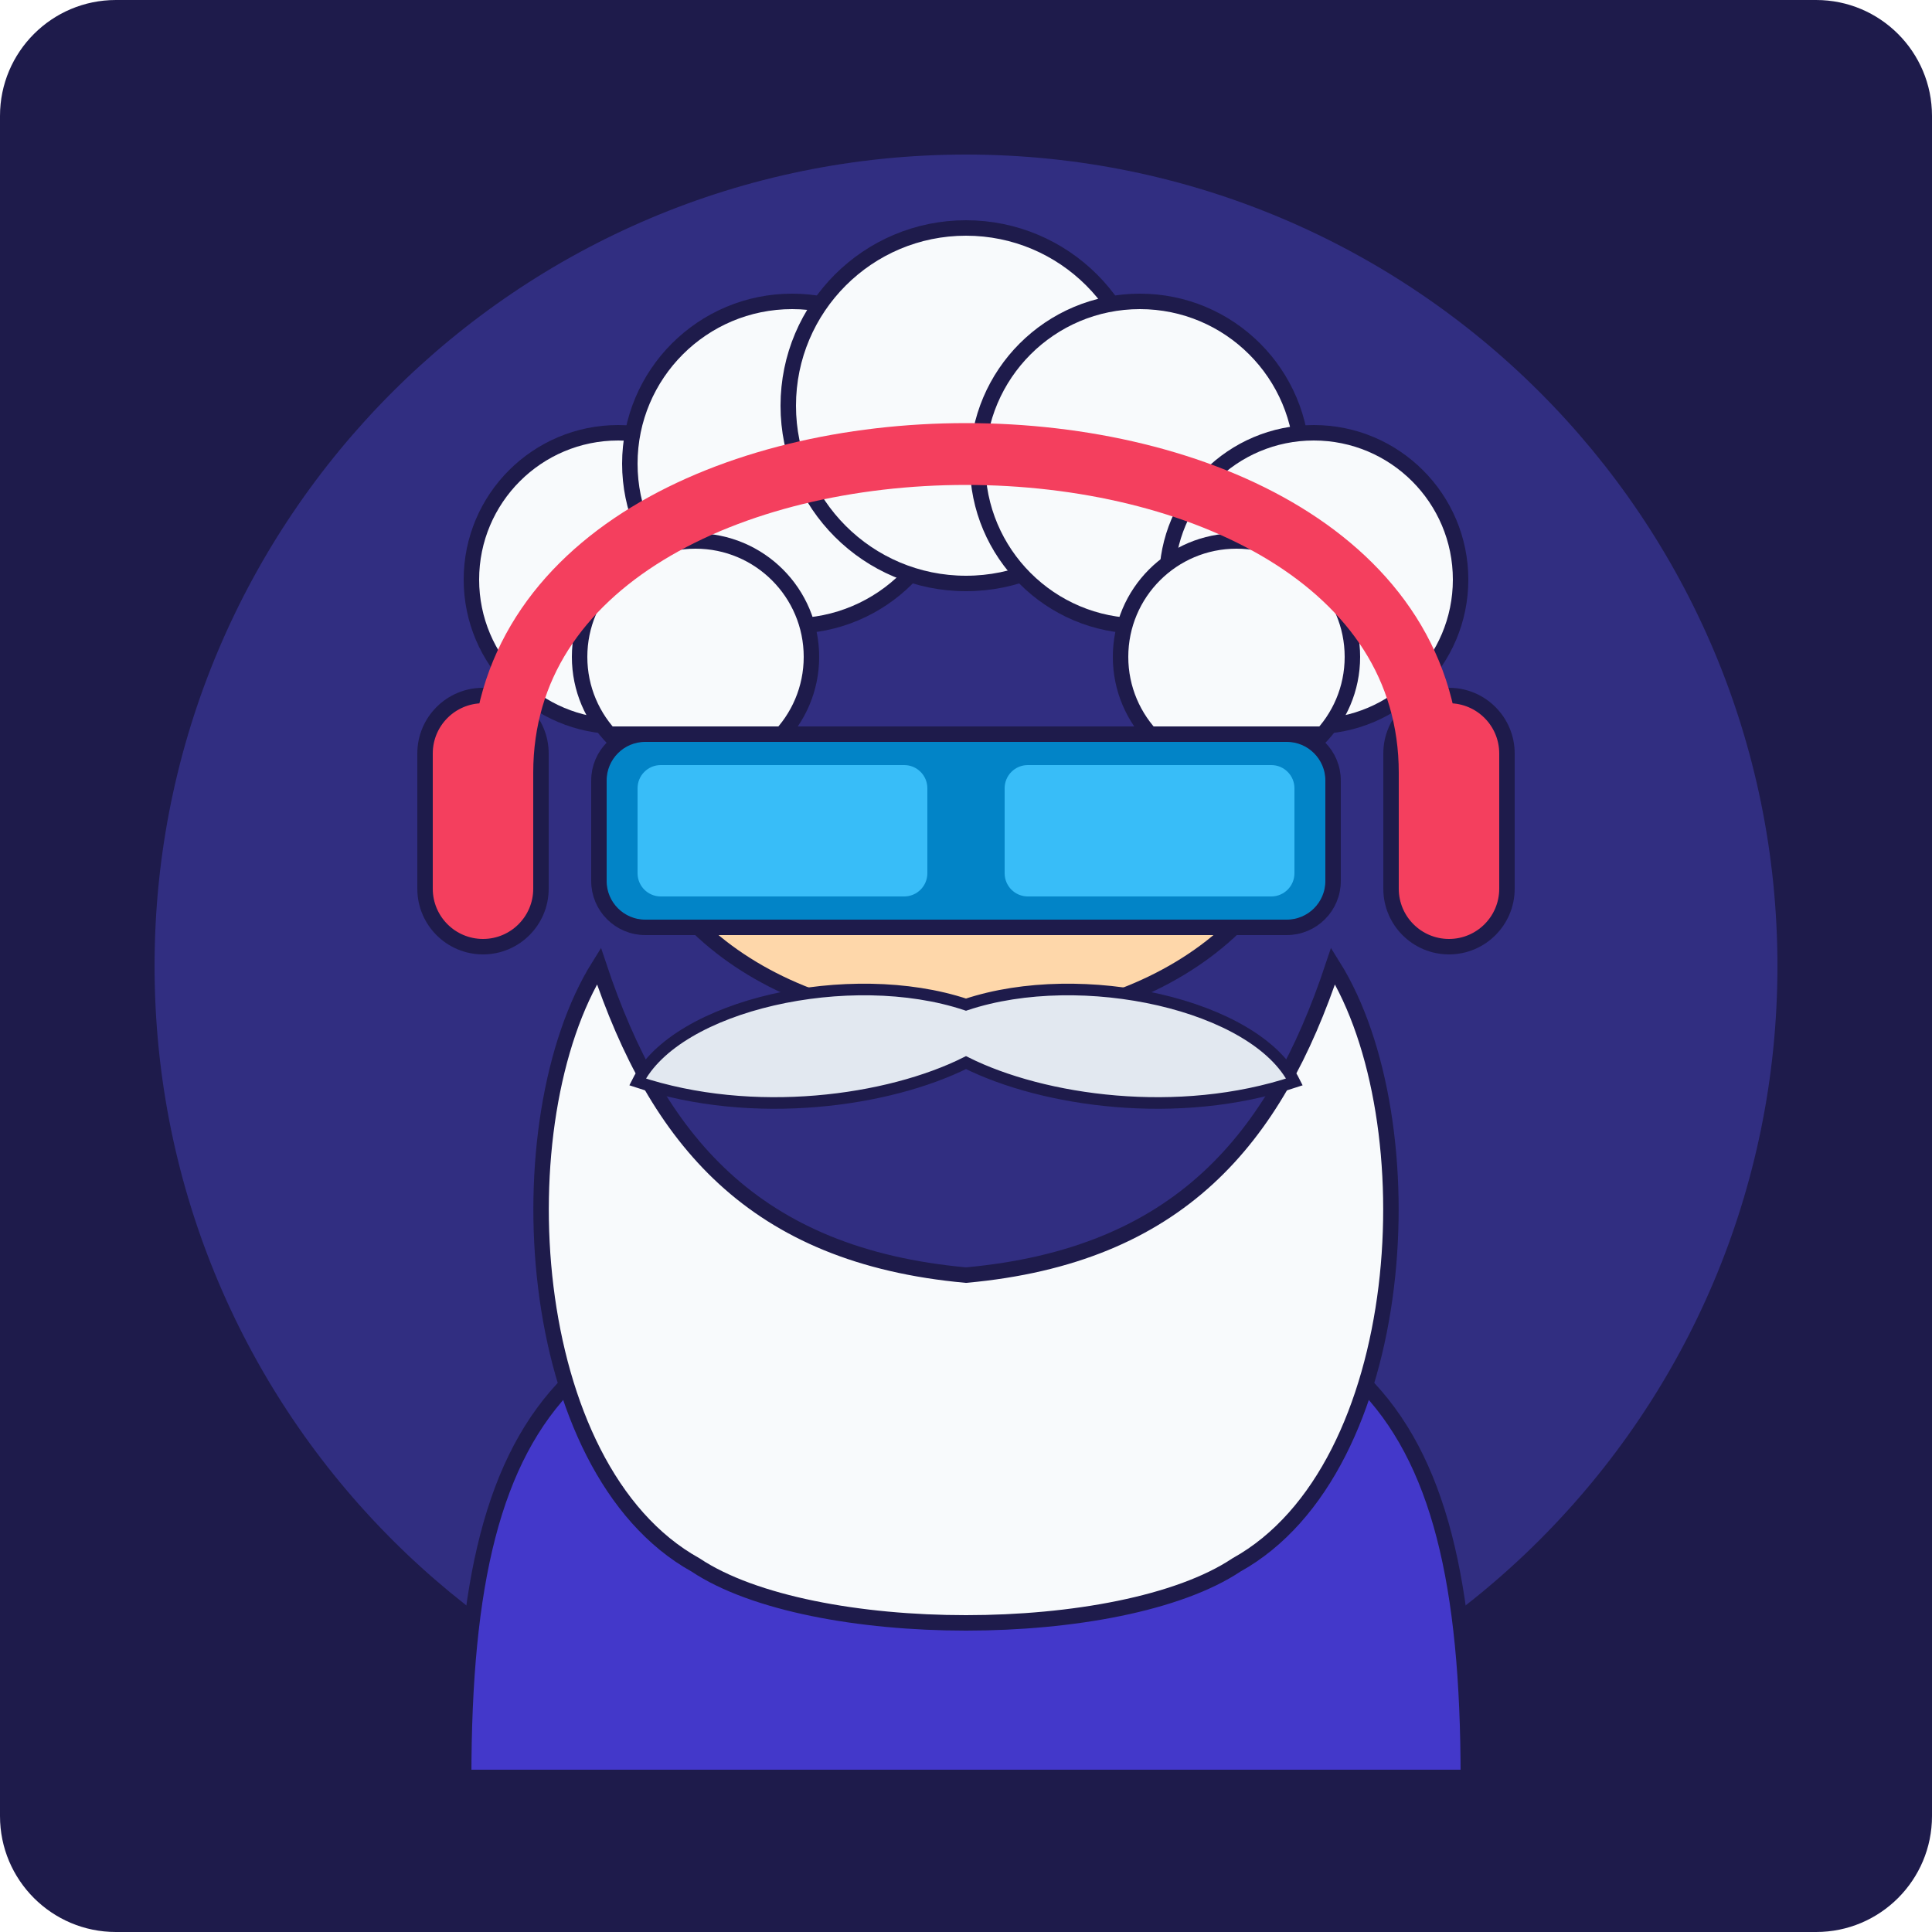
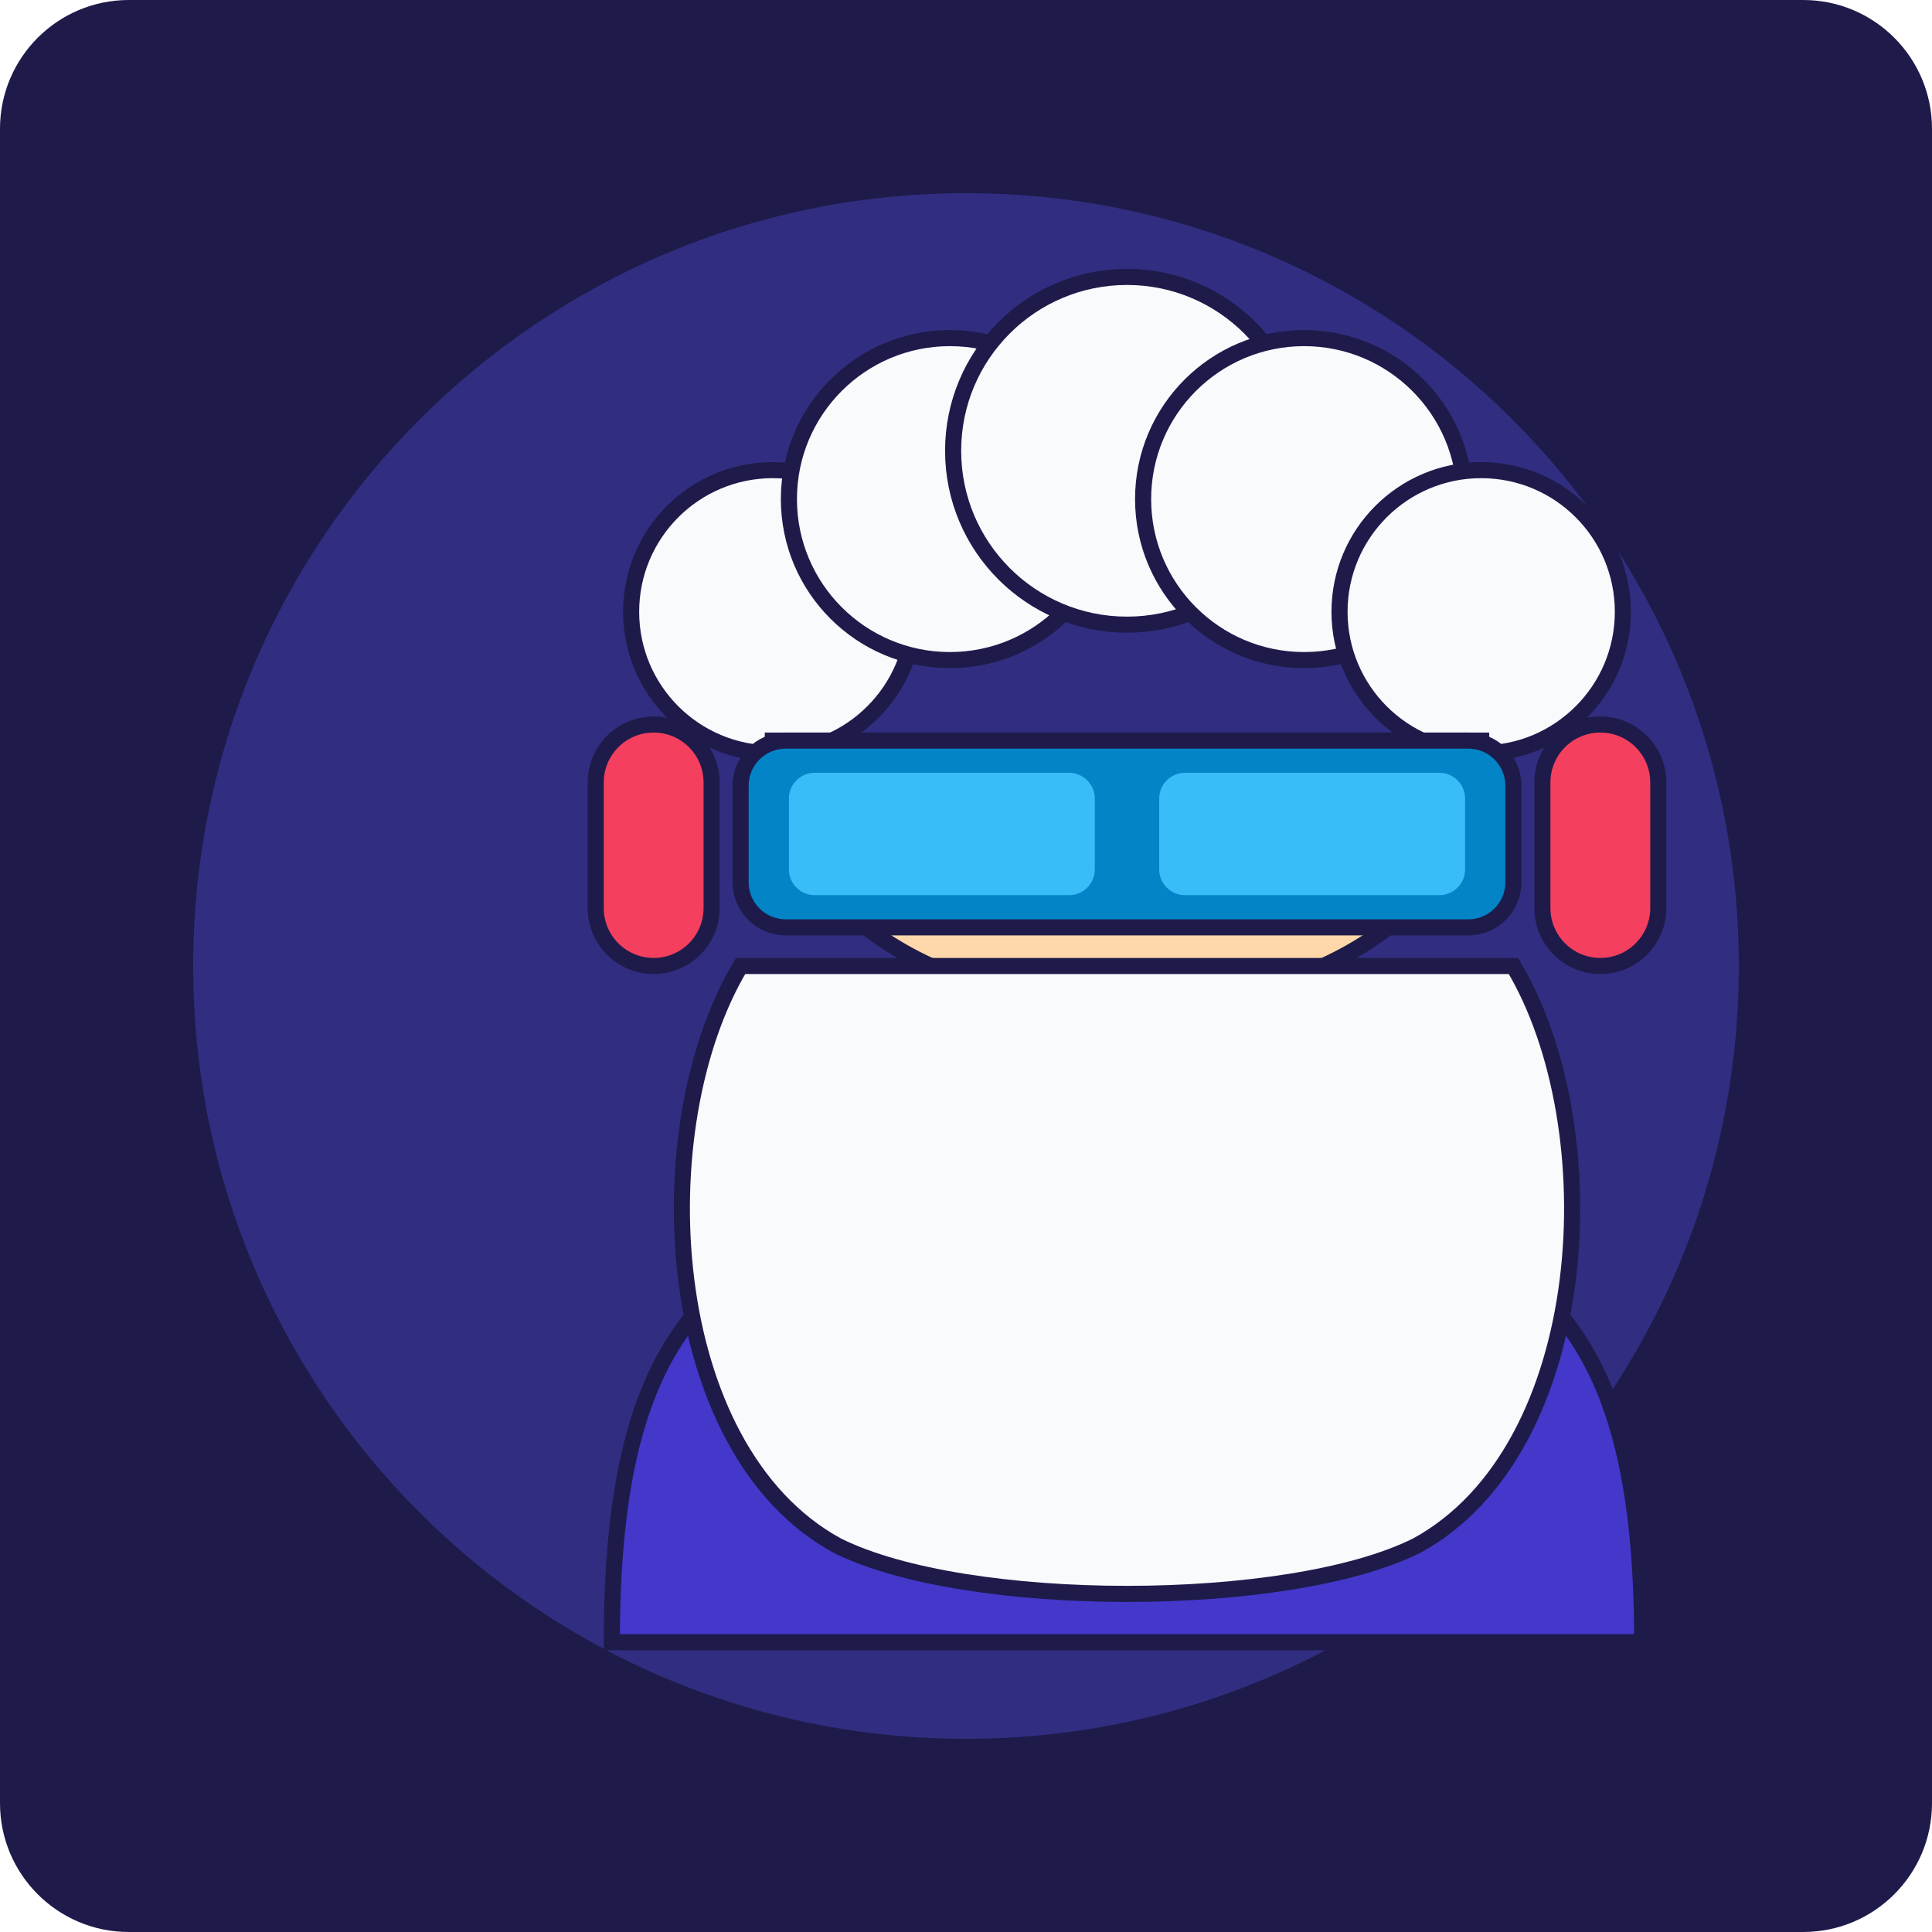
- <svg xmlns="http://www.w3.org/2000/svg" viewBox="0 0 500 500" width="100%" height="100%">
-   <rect width="500" height="500" rx="30" fill="#1e1b4b" />
-   <circle cx="250" cy="250" r="210" fill="#312e81" />
-   <g transform="translate(0, 10)">
-     <path d="M 120 450 C 120 350, 150 320, 250 320 C 350 320, 380 350, 380 450 Z" fill="#4338ca" stroke="#1e1b4b" stroke-width="4" />
-     <g fill="#f8fafc" stroke="#1e1b4b" stroke-width="4">
-       <circle cx="160" cy="140" r="38" />
-       <circle cx="205" cy="110" r="42" />
-       <circle cx="250" cy="95" r="46" />
-       <circle cx="295" cy="110" r="42" />
-       <circle cx="340" cy="140" r="38" />
-       <circle cx="180" cy="160" r="30" />
-       <circle cx="320" cy="160" r="30" />
+ <svg xmlns="http://www.w3.org/2000/svg" viewBox="0 0 600 600" width="100%" height="100%">
+   <rect width="600" height="600" rx="40" fill="#1e1b4b" />
+   <circle cx="300" cy="300" r="240" fill="#312e81" />
+   <g transform="translate(50, 30)">
+     <path d="M 140 480 C 140 370, 180 340, 300 340 C 420 340, 460 370, 460 480 Z" fill="#4338ca" stroke="#1e1b4b" stroke-width="5" />
+     <g fill="#f8fafc" stroke="#1e1b4b" stroke-width="5">
+       <circle cx="190" cy="160" r="44" />
+       <circle cx="245" cy="125" r="50" />
+       <circle cx="300" cy="110" r="54" />
+       <circle cx="355" cy="125" r="50" />
+       <circle cx="410" cy="160" r="44" />
    </g>
-     <rect x="110" y="170" width="30" height="65" rx="15" fill="#f43f5e" stroke="#1e1b4b" stroke-width="4" />
-     <rect x="360" y="170" width="30" height="65" rx="15" fill="#f43f5e" stroke="#1e1b4b" stroke-width="4" />
-     <path d="M 130 190 C 130 80, 370 80, 370 190" fill="none" stroke="#f43f5e" stroke-width="16" />
-     <path d="M 160 180 C 160 280, 340 280, 340 180 Z" fill="#fed7aa" stroke="#1e1b4b" stroke-width="4" />
-     <rect x="155" y="180" width="190" height="50" rx="12" fill="#0284c7" stroke="#1e1b4b" stroke-width="4" />
-     <rect x="165" y="188" width="75" height="34" rx="6" fill="#38bdf8" />
-     <rect x="260" y="188" width="75" height="34" rx="6" fill="#38bdf8" />
-     <path d="M 155 240 C 130 280, 135 370, 180 395 C 210 415, 290 415, 320 395 C 365 370, 370 280, 345 240 C 330 285, 305 315, 250 320 C 195 315, 170 285, 155 240 Z" fill="#f8fafc" stroke="#1e1b4b" stroke-width="4" />
-     <path d="M 250 250 C 220 240, 175 250, 165 270 C 195 280, 230 275, 250 265 C 270 275, 305 280, 335 270 C 325 250, 280 240, 250 250 Z" fill="#e2e8f0" stroke="#1e1b4b" stroke-width="3" />
+     <rect x="135" y="195" width="36" height="75" rx="18" fill="#f43f5e" stroke="#1e1b4b" stroke-width="5" />
+     <rect x="429" y="195" width="36" height="75" rx="18" fill="#f43f5e" stroke="#1e1b4b" stroke-width="5" />
+     <path d="M 190 200 C 190 310, 410 310, 410 200 Z" fill="#fed7aa" stroke="#1e1b4b" stroke-width="5" />
+     <rect x="180" y="200" width="240" height="58" rx="14" fill="#0284c7" stroke="#1e1b4b" stroke-width="5" />
+     <rect x="195" y="210" width="95" height="38" rx="8" fill="#38bdf8" />
+     <rect x="310" y="210" width="95" height="38" rx="8" fill="#38bdf8" />
+     <path d="M 180 270 C 150 320, 155 420, 210 450 C 250 470, 350 470, 390 450 C 445 420, 450 320, 420 270 Z" fill="#f8fafc" stroke="#1e1b4b" stroke-width="5" />
  </g>
</svg>
